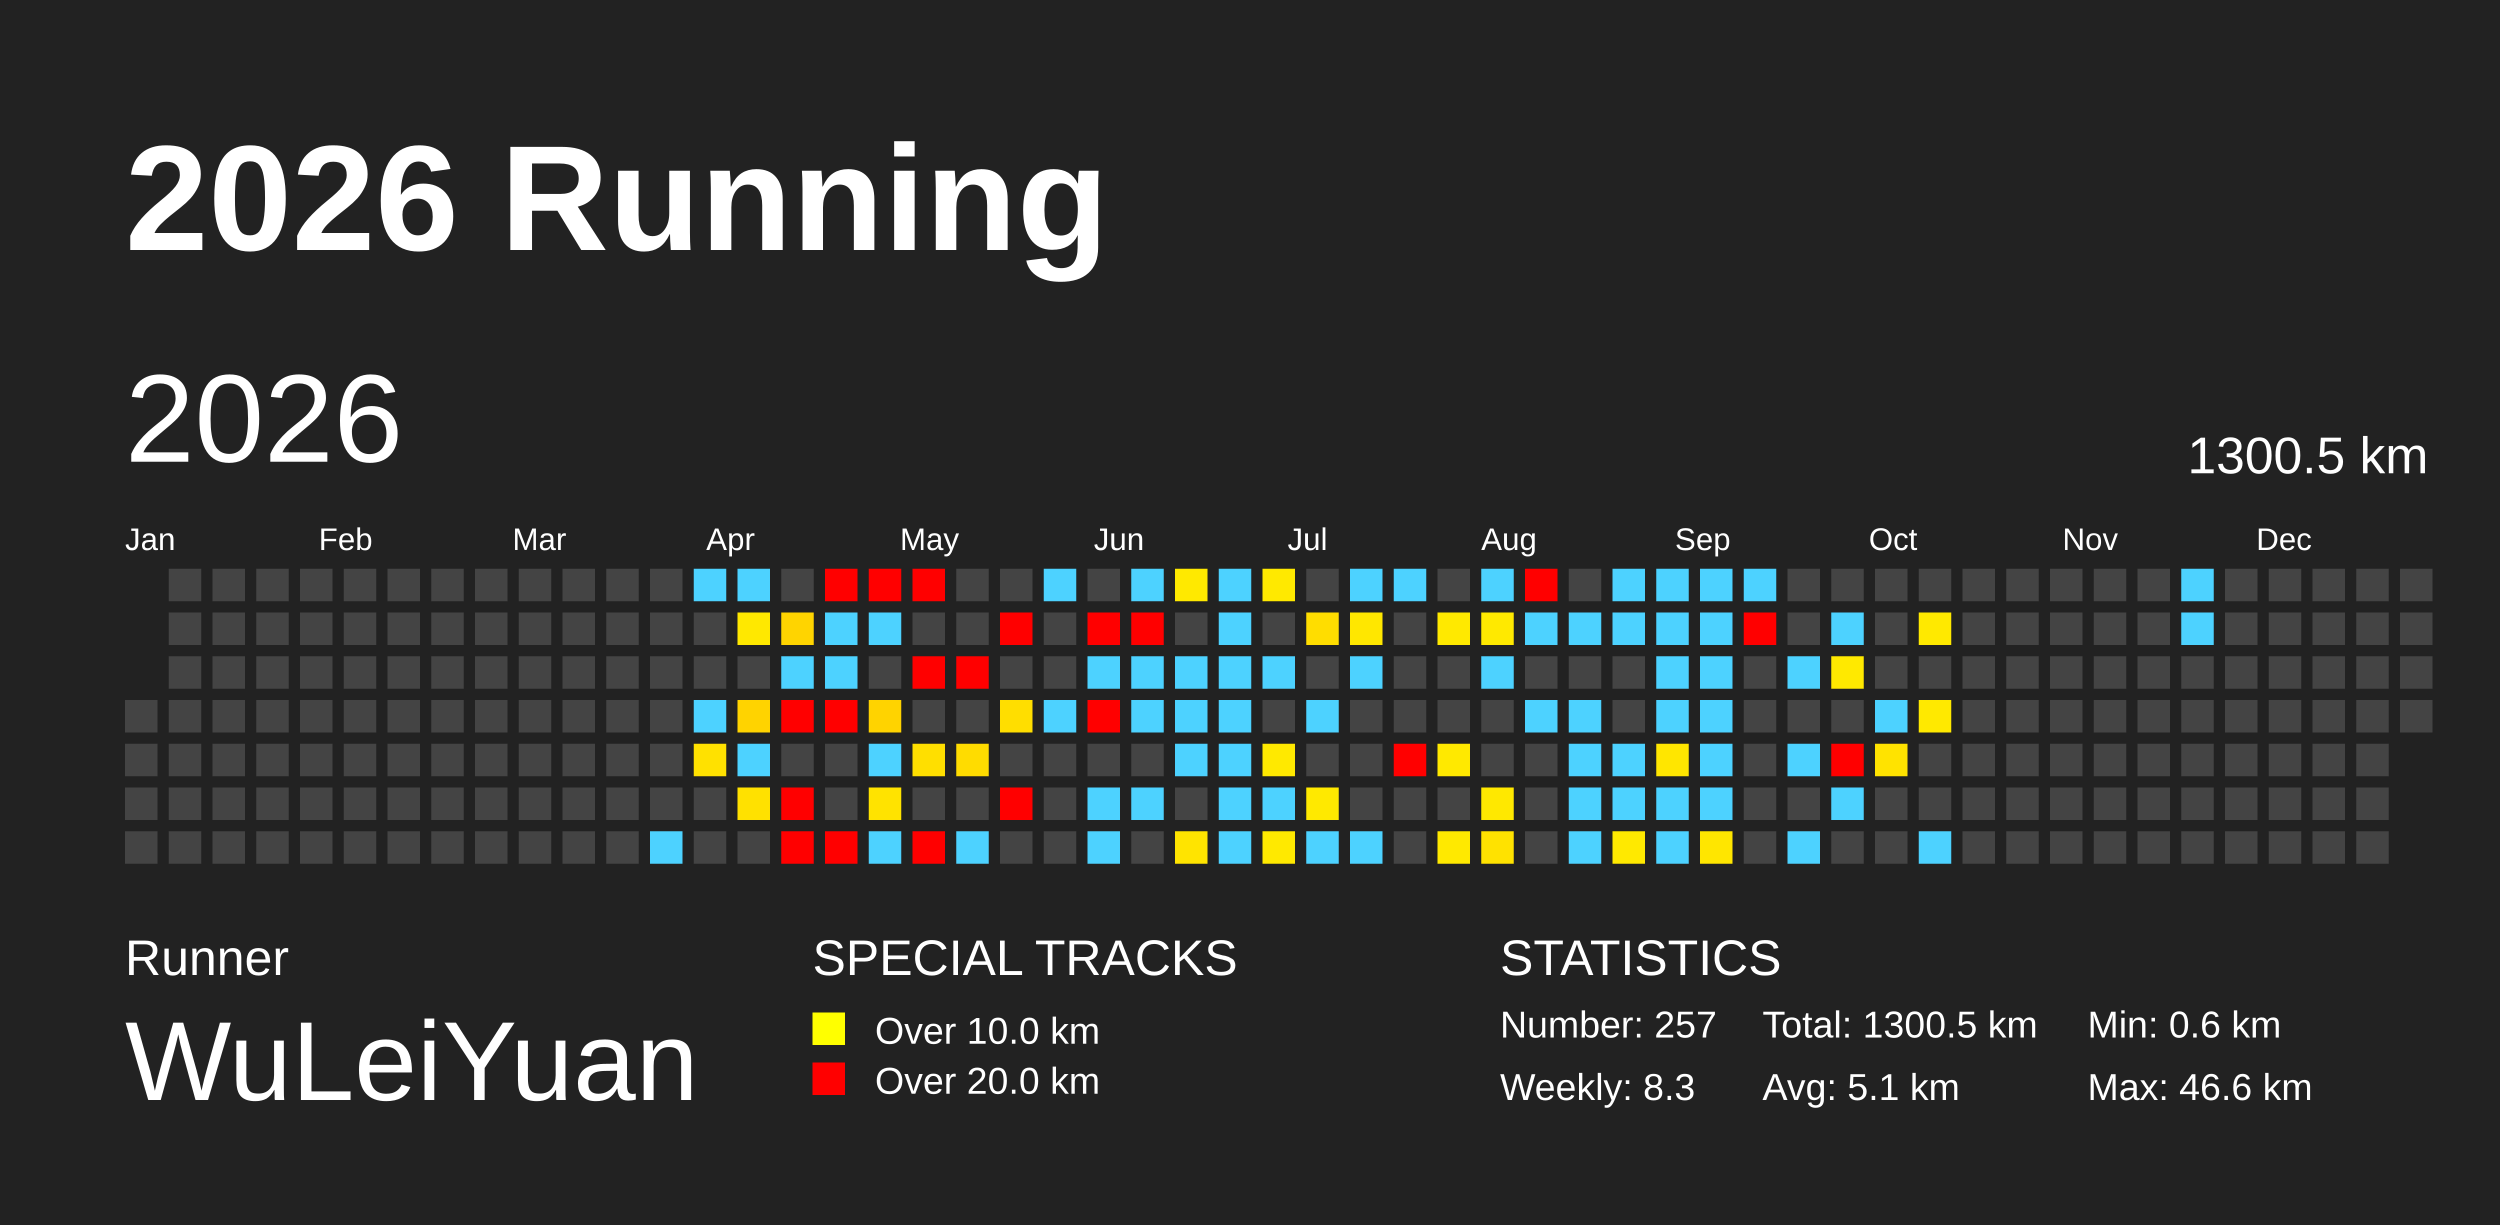
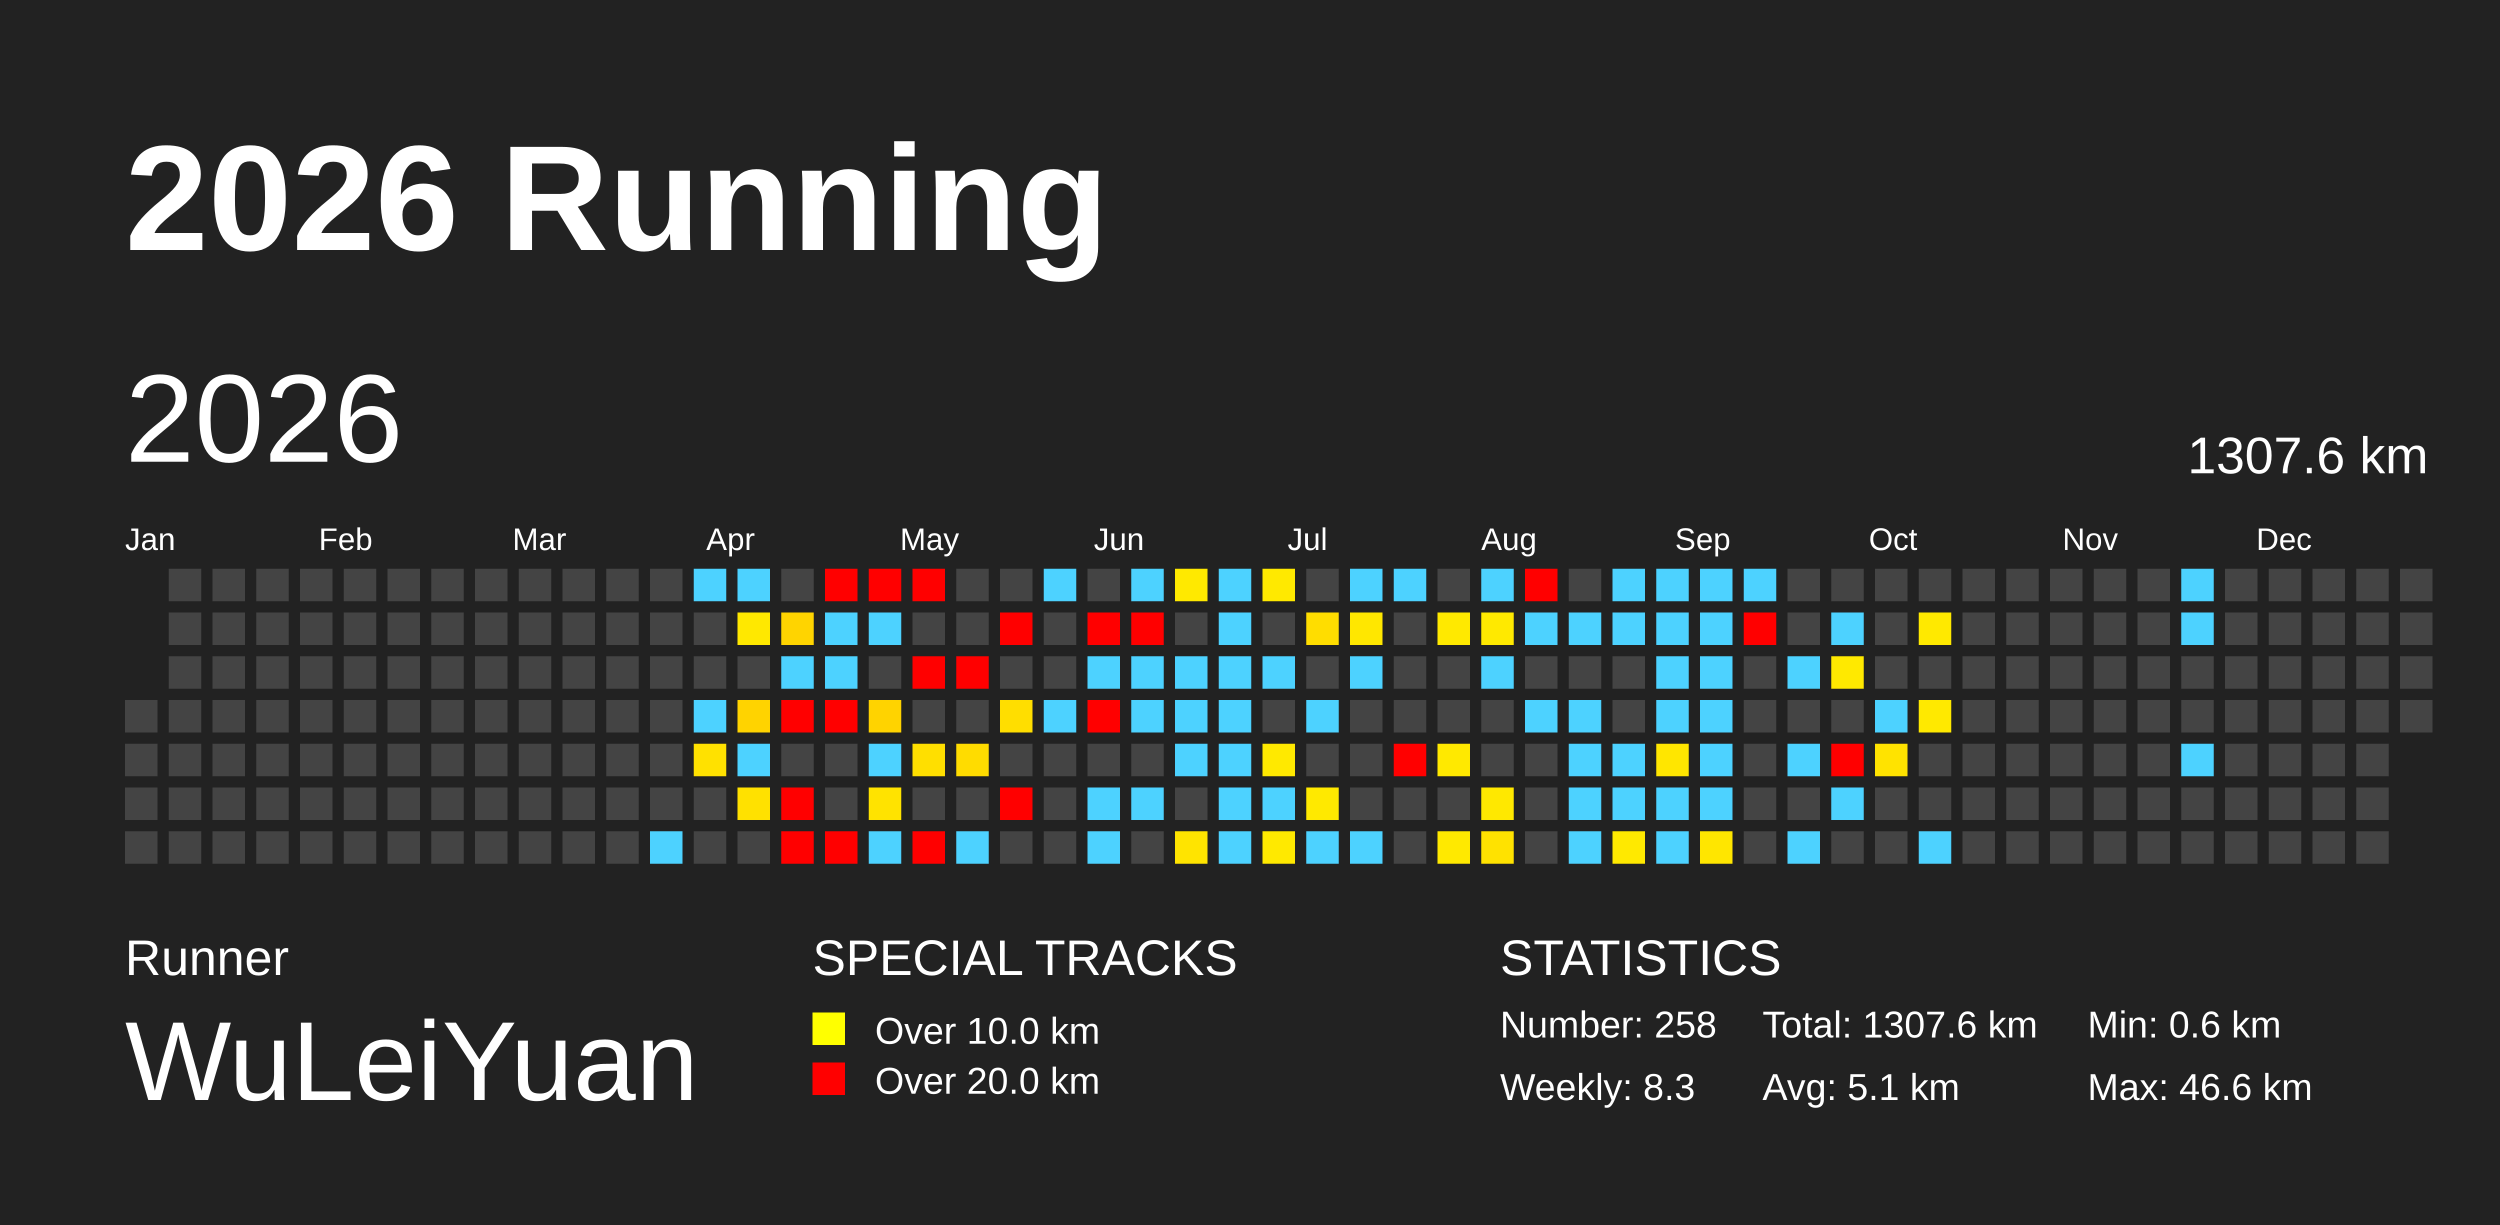
<svg xmlns="http://www.w3.org/2000/svg" baseProfile="full" height="98mm" version="1.1" viewBox="0,0,200,98" width="200mm">
  <defs />
  <rect fill="#222222" height="98" width="200" x="0" y="0" />
  <text fill="#FFFFFF" style="font-size:12px; font-family:Arial; font-weight:bold;" x="10" y="20">2026 Running</text>
  <text fill="#FFFFFF" style="font-size:4px; font-family:Arial" x="10" y="78">Runner</text>
  <text fill="#FFFFFF" style="font-size:9px; font-family:Arial" x="10" y="88">WuLeiYuan</text>
  <text fill="#FFFFFF" style="font-size:4px; font-family:Arial" x="65" y="78">SPECIAL TRACKS</text>
  <rect fill="yellow" height="2.6" width="2.6" x="65" y="81" />
  <text fill="#FFFFFF" style="font-size:3px; font-family:Arial" x="70" y="83.5">Over 10.0 km</text>
  <rect fill="red" height="2.6" width="2.6" x="65" y="85" />
  <text fill="#FFFFFF" style="font-size:3px; font-family:Arial" x="70" y="87.5">Over 20.0 km</text>
  <text fill="#FFFFFF" style="font-size:4px; font-family:Arial" x="120" y="78">STATISTICS</text>
-   <text fill="#FFFFFF" style="font-size:3px; font-family:Arial" x="120" y="83">Number: 257</text>
+   <text fill="#FFFFFF" style="font-size:3px; font-family:Arial" x="120" y="83">Number: 258</text>
  <text fill="#FFFFFF" style="font-size:3px; font-family:Arial" x="120" y="88">Weekly: 8.3</text>
-   <text fill="#FFFFFF" style="font-size:3px; font-family:Arial" x="141" y="83">Total: 1300.5 km</text>
+   <text fill="#FFFFFF" style="font-size:3px; font-family:Arial" x="141" y="83">Total: 1307.6 km</text>
  <text fill="#FFFFFF" style="font-size:3px; font-family:Arial" x="141" y="88">Avg: 5.1 km</text>
  <text fill="#FFFFFF" style="font-size:3px; font-family:Arial" x="167" y="83">Min: 0.6 km</text>
  <text fill="#FFFFFF" style="font-size:3px; font-family:Arial" x="167" y="88">Max: 46.6 km</text>
  <text dominant-baseline="hanging" fill="#FFFFFF" style="font-size:10.0px; font-family:Arial;" x="10" y="30">2026</text>
-   <text dominant-baseline="hanging" fill="#FFFFFF" style="font-size:4.125px; font-family:Arial;" x="175" y="35">1300.5 km</text>
+   <text dominant-baseline="hanging" fill="#FFFFFF" style="font-size:4.125px; font-family:Arial;" x="175" y="35">1307.6 km</text>
  <text fill="#FFFFFF" style="font-size:2.5px; font-family:Arial" x="10.0" y="44">Jan</text>
  <text fill="#FFFFFF" style="font-size:2.5px; font-family:Arial" x="25.5" y="44">Feb</text>
  <text fill="#FFFFFF" style="font-size:2.5px; font-family:Arial" x="41.0" y="44">Mar</text>
  <text fill="#FFFFFF" style="font-size:2.5px; font-family:Arial" x="56.5" y="44">Apr</text>
  <text fill="#FFFFFF" style="font-size:2.5px; font-family:Arial" x="72.0" y="44">May</text>
  <text fill="#FFFFFF" style="font-size:2.5px; font-family:Arial" x="87.5" y="44">Jun</text>
  <text fill="#FFFFFF" style="font-size:2.5px; font-family:Arial" x="103.0" y="44">Jul</text>
  <text fill="#FFFFFF" style="font-size:2.5px; font-family:Arial" x="118.5" y="44">Aug</text>
  <text fill="#FFFFFF" style="font-size:2.5px; font-family:Arial" x="134.0" y="44">Sep</text>
  <text fill="#FFFFFF" style="font-size:2.5px; font-family:Arial" x="149.5" y="44">Oct</text>
  <text fill="#FFFFFF" style="font-size:2.5px; font-family:Arial" x="165.0" y="44">Nov</text>
  <text fill="#FFFFFF" style="font-size:2.5px; font-family:Arial" x="180.5" y="44">Dec</text>
  <rect fill="#444444" height="2.6" width="2.6" x="10.0" y="56.0" />
  <rect fill="#444444" height="2.6" width="2.6" x="10.0" y="59.5" />
  <rect fill="#444444" height="2.6" width="2.6" x="10.0" y="63.0" />
  <rect fill="#444444" height="2.6" width="2.6" x="10.0" y="66.5" />
  <rect fill="#444444" height="2.6" width="2.6" x="13.5" y="45.5" />
  <rect fill="#444444" height="2.6" width="2.6" x="13.5" y="49.0" />
  <rect fill="#444444" height="2.6" width="2.6" x="13.5" y="52.5" />
  <rect fill="#444444" height="2.6" width="2.6" x="13.5" y="56.0" />
  <rect fill="#444444" height="2.6" width="2.6" x="13.5" y="59.5" />
  <rect fill="#444444" height="2.6" width="2.6" x="13.5" y="63.0" />
  <rect fill="#444444" height="2.6" width="2.6" x="13.5" y="66.5" />
  <rect fill="#444444" height="2.6" width="2.6" x="17.0" y="45.5" />
  <rect fill="#444444" height="2.6" width="2.6" x="17.0" y="49.0" />
  <rect fill="#444444" height="2.6" width="2.6" x="17.0" y="52.5" />
  <rect fill="#444444" height="2.6" width="2.6" x="17.0" y="56.0" />
  <rect fill="#444444" height="2.6" width="2.6" x="17.0" y="59.5" />
  <rect fill="#444444" height="2.6" width="2.6" x="17.0" y="63.0" />
  <rect fill="#444444" height="2.6" width="2.6" x="17.0" y="66.5" />
  <rect fill="#444444" height="2.6" width="2.6" x="20.5" y="45.5" />
  <rect fill="#444444" height="2.6" width="2.6" x="20.5" y="49.0" />
  <rect fill="#444444" height="2.6" width="2.6" x="20.5" y="52.5" />
  <rect fill="#444444" height="2.6" width="2.6" x="20.5" y="56.0" />
  <rect fill="#444444" height="2.6" width="2.6" x="20.5" y="59.5" />
  <rect fill="#444444" height="2.6" width="2.6" x="20.5" y="63.0" />
  <rect fill="#444444" height="2.6" width="2.6" x="20.5" y="66.5" />
  <rect fill="#444444" height="2.6" width="2.6" x="24.0" y="45.5" />
  <rect fill="#444444" height="2.6" width="2.6" x="24.0" y="49.0" />
  <rect fill="#444444" height="2.6" width="2.6" x="24.0" y="52.5" />
  <rect fill="#444444" height="2.6" width="2.6" x="24.0" y="56.0" />
  <rect fill="#444444" height="2.6" width="2.6" x="24.0" y="59.5" />
  <rect fill="#444444" height="2.6" width="2.6" x="24.0" y="63.0" />
  <rect fill="#444444" height="2.6" width="2.6" x="24.0" y="66.5" />
  <rect fill="#444444" height="2.6" width="2.6" x="27.5" y="45.5" />
  <rect fill="#444444" height="2.6" width="2.6" x="27.5" y="49.0" />
  <rect fill="#444444" height="2.6" width="2.6" x="27.5" y="52.5" />
  <rect fill="#444444" height="2.6" width="2.6" x="27.5" y="56.0" />
  <rect fill="#444444" height="2.6" width="2.6" x="27.5" y="59.5" />
  <rect fill="#444444" height="2.6" width="2.6" x="27.5" y="63.0" />
  <rect fill="#444444" height="2.6" width="2.6" x="27.5" y="66.5" />
  <rect fill="#444444" height="2.6" width="2.6" x="31.0" y="45.5" />
  <rect fill="#444444" height="2.6" width="2.6" x="31.0" y="49.0" />
  <rect fill="#444444" height="2.6" width="2.6" x="31.0" y="52.5" />
  <rect fill="#444444" height="2.6" width="2.6" x="31.0" y="56.0" />
  <rect fill="#444444" height="2.6" width="2.6" x="31.0" y="59.5" />
  <rect fill="#444444" height="2.6" width="2.6" x="31.0" y="63.0" />
  <rect fill="#444444" height="2.6" width="2.6" x="31.0" y="66.5" />
  <rect fill="#444444" height="2.6" width="2.6" x="34.5" y="45.5" />
  <rect fill="#444444" height="2.6" width="2.6" x="34.5" y="49.0" />
  <rect fill="#444444" height="2.6" width="2.6" x="34.5" y="52.5" />
  <rect fill="#444444" height="2.6" width="2.6" x="34.5" y="56.0" />
  <rect fill="#444444" height="2.6" width="2.6" x="34.5" y="59.5" />
  <rect fill="#444444" height="2.6" width="2.6" x="34.5" y="63.0" />
  <rect fill="#444444" height="2.6" width="2.6" x="34.5" y="66.5" />
  <rect fill="#444444" height="2.6" width="2.6" x="38.0" y="45.5" />
  <rect fill="#444444" height="2.6" width="2.6" x="38.0" y="49.0" />
  <rect fill="#444444" height="2.6" width="2.6" x="38.0" y="52.5" />
  <rect fill="#444444" height="2.6" width="2.6" x="38.0" y="56.0" />
  <rect fill="#444444" height="2.6" width="2.6" x="38.0" y="59.5" />
  <rect fill="#444444" height="2.6" width="2.6" x="38.0" y="63.0" />
  <rect fill="#444444" height="2.6" width="2.6" x="38.0" y="66.5" />
  <rect fill="#444444" height="2.6" width="2.6" x="41.5" y="45.5" />
  <rect fill="#444444" height="2.6" width="2.6" x="41.5" y="49.0" />
  <rect fill="#444444" height="2.6" width="2.6" x="41.5" y="52.5" />
  <rect fill="#444444" height="2.6" width="2.6" x="41.5" y="56.0" />
  <rect fill="#444444" height="2.6" width="2.6" x="41.5" y="59.5" />
  <rect fill="#444444" height="2.6" width="2.6" x="41.5" y="63.0" />
  <rect fill="#444444" height="2.6" width="2.6" x="41.5" y="66.5" />
  <rect fill="#444444" height="2.6" width="2.6" x="45.0" y="45.5" />
  <rect fill="#444444" height="2.6" width="2.6" x="45.0" y="49.0" />
  <rect fill="#444444" height="2.6" width="2.6" x="45.0" y="52.5" />
  <rect fill="#444444" height="2.6" width="2.6" x="45.0" y="56.0" />
  <rect fill="#444444" height="2.6" width="2.6" x="45.0" y="59.5" />
  <rect fill="#444444" height="2.6" width="2.6" x="45.0" y="63.0" />
  <rect fill="#444444" height="2.6" width="2.6" x="45.0" y="66.5" />
  <rect fill="#444444" height="2.6" width="2.6" x="48.5" y="45.5" />
  <rect fill="#444444" height="2.6" width="2.6" x="48.5" y="49.0" />
  <rect fill="#444444" height="2.6" width="2.6" x="48.5" y="52.5" />
  <rect fill="#444444" height="2.6" width="2.6" x="48.5" y="56.0" />
  <rect fill="#444444" height="2.6" width="2.6" x="48.5" y="59.5" />
  <rect fill="#444444" height="2.6" width="2.6" x="48.5" y="63.0" />
  <rect fill="#444444" height="2.6" width="2.6" x="48.5" y="66.5" />
  <rect fill="#444444" height="2.6" width="2.6" x="52.0" y="45.5" />
  <rect fill="#444444" height="2.6" width="2.6" x="52.0" y="49.0" />
  <rect fill="#444444" height="2.6" width="2.6" x="52.0" y="52.5" />
  <rect fill="#444444" height="2.6" width="2.6" x="52.0" y="56.0" />
  <rect fill="#444444" height="2.6" width="2.6" x="52.0" y="59.5" />
  <rect fill="#444444" height="2.6" width="2.6" x="52.0" y="63.0" />
  <rect fill="#4dd2ff" height="2.6" width="2.6" x="52.0" y="66.5" />
  <rect fill="#4dd2ff" height="2.6" width="2.6" x="55.5" y="45.5" />
  <rect fill="#444444" height="2.6" width="2.6" x="55.5" y="49.0" />
  <rect fill="#444444" height="2.6" width="2.6" x="55.5" y="52.5" />
  <rect fill="#4dd2ff" height="2.6" width="2.6" x="55.5" y="56.0" />
  <rect fill="#ffe100" height="2.6" width="2.6" x="55.5" y="59.5" />
  <rect fill="#444444" height="2.6" width="2.6" x="55.5" y="63.0" />
  <rect fill="#444444" height="2.6" width="2.6" x="55.5" y="66.5" />
  <rect fill="#4dd2ff" height="2.6" width="2.6" x="59.0" y="45.5" />
  <rect fill="#ffe800" height="2.6" width="2.6" x="59.0" y="49.0" />
  <rect fill="#444444" height="2.6" width="2.6" x="59.0" y="52.5" />
  <rect fill="#ffd300" height="2.6" width="2.6" x="59.0" y="56.0" />
  <rect fill="#4dd2ff" height="2.6" width="2.6" x="59.0" y="59.5" />
  <rect fill="#ffe100" height="2.6" width="2.6" x="59.0" y="63.0" />
  <rect fill="#444444" height="2.6" width="2.6" x="59.0" y="66.5" />
  <rect fill="#444444" height="2.6" width="2.6" x="62.5" y="45.5" />
  <rect fill="#ffd400" height="2.6" width="2.6" x="62.5" y="49.0" />
  <rect fill="#4dd2ff" height="2.6" width="2.6" x="62.5" y="52.5" />
  <rect fill="red" height="2.6" width="2.6" x="62.5" y="56.0" />
  <rect fill="#444444" height="2.6" width="2.6" x="62.5" y="59.5" />
  <rect fill="red" height="2.6" width="2.6" x="62.5" y="63.0" />
  <rect fill="red" height="2.6" width="2.6" x="62.5" y="66.5" />
  <rect fill="red" height="2.6" width="2.6" x="66.0" y="45.5" />
  <rect fill="#4dd2ff" height="2.6" width="2.6" x="66.0" y="49.0" />
  <rect fill="#4dd2ff" height="2.6" width="2.6" x="66.0" y="52.5" />
  <rect fill="red" height="2.6" width="2.6" x="66.0" y="56.0" />
  <rect fill="#444444" height="2.6" width="2.6" x="66.0" y="59.5" />
  <rect fill="#444444" height="2.6" width="2.6" x="66.0" y="63.0" />
  <rect fill="red" height="2.6" width="2.6" x="66.0" y="66.5" />
  <rect fill="red" height="2.6" width="2.6" x="69.5" y="45.5" />
  <rect fill="#4dd2ff" height="2.6" width="2.6" x="69.5" y="49.0" />
  <rect fill="#444444" height="2.6" width="2.6" x="69.5" y="52.5" />
  <rect fill="#ffd300" height="2.6" width="2.6" x="69.5" y="56.0" />
  <rect fill="#4dd2ff" height="2.6" width="2.6" x="69.5" y="59.5" />
  <rect fill="#ffe300" height="2.6" width="2.6" x="69.5" y="63.0" />
  <rect fill="#4dd2ff" height="2.6" width="2.6" x="69.5" y="66.5" />
  <rect fill="red" height="2.6" width="2.6" x="73.0" y="45.5" />
  <rect fill="#444444" height="2.6" width="2.6" x="73.0" y="49.0" />
  <rect fill="red" height="2.6" width="2.6" x="73.0" y="52.5" />
  <rect fill="#444444" height="2.6" width="2.6" x="73.0" y="56.0" />
  <rect fill="#ffdf00" height="2.6" width="2.6" x="73.0" y="59.5" />
  <rect fill="#444444" height="2.6" width="2.6" x="73.0" y="63.0" />
  <rect fill="red" height="2.6" width="2.6" x="73.0" y="66.5" />
  <rect fill="#444444" height="2.6" width="2.6" x="76.5" y="45.5" />
  <rect fill="#444444" height="2.6" width="2.6" x="76.5" y="49.0" />
  <rect fill="red" height="2.6" width="2.6" x="76.5" y="52.5" />
  <rect fill="#444444" height="2.6" width="2.6" x="76.5" y="56.0" />
  <rect fill="#ffdc00" height="2.6" width="2.6" x="76.5" y="59.5" />
  <rect fill="#444444" height="2.6" width="2.6" x="76.5" y="63.0" />
  <rect fill="#4dd2ff" height="2.6" width="2.6" x="76.5" y="66.5" />
  <rect fill="#444444" height="2.6" width="2.6" x="80.0" y="45.5" />
  <rect fill="red" height="2.6" width="2.6" x="80.0" y="49.0" />
  <rect fill="#444444" height="2.6" width="2.6" x="80.0" y="52.5" />
  <rect fill="#ffde00" height="2.6" width="2.6" x="80.0" y="56.0" />
  <rect fill="#444444" height="2.6" width="2.6" x="80.0" y="59.5" />
  <rect fill="red" height="2.6" width="2.6" x="80.0" y="63.0" />
  <rect fill="#444444" height="2.6" width="2.6" x="80.0" y="66.5" />
  <rect fill="#4dd2ff" height="2.6" width="2.6" x="83.5" y="45.5" />
  <rect fill="#444444" height="2.6" width="2.6" x="83.5" y="49.0" />
  <rect fill="#444444" height="2.6" width="2.6" x="83.5" y="52.5" />
  <rect fill="#4dd2ff" height="2.6" width="2.6" x="83.5" y="56.0" />
  <rect fill="#444444" height="2.6" width="2.6" x="83.5" y="59.5" />
  <rect fill="#444444" height="2.6" width="2.6" x="83.5" y="63.0" />
  <rect fill="#444444" height="2.6" width="2.6" x="83.5" y="66.5" />
  <rect fill="#444444" height="2.6" width="2.6" x="87.0" y="45.5" />
  <rect fill="red" height="2.6" width="2.6" x="87.0" y="49.0" />
  <rect fill="#4dd2ff" height="2.6" width="2.6" x="87.0" y="52.5" />
  <rect fill="red" height="2.6" width="2.6" x="87.0" y="56.0" />
  <rect fill="#444444" height="2.6" width="2.6" x="87.0" y="59.5" />
  <rect fill="#4dd2ff" height="2.6" width="2.6" x="87.0" y="63.0" />
  <rect fill="#4dd2ff" height="2.6" width="2.6" x="87.0" y="66.5" />
  <rect fill="#4dd2ff" height="2.6" width="2.6" x="90.5" y="45.5" />
  <rect fill="red" height="2.6" width="2.6" x="90.5" y="49.0" />
  <rect fill="#4dd2ff" height="2.6" width="2.6" x="90.5" y="52.5" />
  <rect fill="#4dd2ff" height="2.6" width="2.6" x="90.5" y="56.0" />
  <rect fill="#444444" height="2.6" width="2.6" x="90.5" y="59.5" />
  <rect fill="#4dd2ff" height="2.6" width="2.6" x="90.5" y="63.0" />
  <rect fill="#444444" height="2.6" width="2.6" x="90.5" y="66.5" />
  <rect fill="#ffe900" height="2.6" width="2.6" x="94.0" y="45.5" />
  <rect fill="#444444" height="2.6" width="2.6" x="94.0" y="49.0" />
  <rect fill="#4dd2ff" height="2.6" width="2.6" x="94.0" y="52.5" />
  <rect fill="#4dd2ff" height="2.6" width="2.6" x="94.0" y="56.0" />
  <rect fill="#4dd2ff" height="2.6" width="2.6" x="94.0" y="59.5" />
  <rect fill="#444444" height="2.6" width="2.6" x="94.0" y="63.0" />
  <rect fill="#ffe400" height="2.6" width="2.6" x="94.0" y="66.5" />
  <rect fill="#4dd2ff" height="2.6" width="2.6" x="97.5" y="45.5" />
  <rect fill="#4dd2ff" height="2.6" width="2.6" x="97.5" y="49.0" />
  <rect fill="#4dd2ff" height="2.6" width="2.6" x="97.5" y="52.5" />
  <rect fill="#4dd2ff" height="2.6" width="2.6" x="97.5" y="56.0" />
  <rect fill="#4dd2ff" height="2.6" width="2.6" x="97.5" y="59.5" />
  <rect fill="#4dd2ff" height="2.6" width="2.6" x="97.5" y="63.0" />
  <rect fill="#4dd2ff" height="2.6" width="2.6" x="97.5" y="66.5" />
  <rect fill="#ffe900" height="2.6" width="2.6" x="101.0" y="45.5" />
  <rect fill="#444444" height="2.6" width="2.6" x="101.0" y="49.0" />
  <rect fill="#4dd2ff" height="2.6" width="2.6" x="101.0" y="52.5" />
  <rect fill="#444444" height="2.6" width="2.6" x="101.0" y="56.0" />
  <rect fill="#ffe900" height="2.6" width="2.6" x="101.0" y="59.5" />
  <rect fill="#4dd2ff" height="2.6" width="2.6" x="101.0" y="63.0" />
  <rect fill="#ffe900" height="2.6" width="2.6" x="101.0" y="66.5" />
  <rect fill="#444444" height="2.6" width="2.6" x="104.5" y="45.5" />
  <rect fill="#ffdd00" height="2.6" width="2.6" x="104.5" y="49.0" />
  <rect fill="#444444" height="2.6" width="2.6" x="104.5" y="52.5" />
  <rect fill="#4dd2ff" height="2.6" width="2.6" x="104.5" y="56.0" />
  <rect fill="#444444" height="2.6" width="2.6" x="104.5" y="59.5" />
  <rect fill="#ffe900" height="2.6" width="2.6" x="104.5" y="63.0" />
  <rect fill="#4dd2ff" height="2.6" width="2.6" x="104.5" y="66.5" />
  <rect fill="#4dd2ff" height="2.6" width="2.6" x="108.0" y="45.5" />
  <rect fill="#ffe700" height="2.6" width="2.6" x="108.0" y="49.0" />
  <rect fill="#4dd2ff" height="2.6" width="2.6" x="108.0" y="52.5" />
  <rect fill="#444444" height="2.6" width="2.6" x="108.0" y="56.0" />
  <rect fill="#444444" height="2.6" width="2.6" x="108.0" y="59.5" />
  <rect fill="#444444" height="2.6" width="2.6" x="108.0" y="63.0" />
  <rect fill="#4dd2ff" height="2.6" width="2.6" x="108.0" y="66.5" />
  <rect fill="#4dd2ff" height="2.6" width="2.6" x="111.5" y="45.5" />
  <rect fill="#444444" height="2.6" width="2.6" x="111.5" y="49.0" />
  <rect fill="#444444" height="2.6" width="2.6" x="111.5" y="52.5" />
  <rect fill="#444444" height="2.6" width="2.6" x="111.5" y="56.0" />
  <rect fill="red" height="2.6" width="2.6" x="111.5" y="59.5" />
  <rect fill="#444444" height="2.6" width="2.6" x="111.5" y="63.0" />
  <rect fill="#444444" height="2.6" width="2.6" x="111.5" y="66.5" />
  <rect fill="#444444" height="2.6" width="2.6" x="115.0" y="45.5" />
  <rect fill="#ffe900" height="2.6" width="2.6" x="115.0" y="49.0" />
  <rect fill="#444444" height="2.6" width="2.6" x="115.0" y="52.5" />
  <rect fill="#444444" height="2.6" width="2.6" x="115.0" y="56.0" />
  <rect fill="#ffe900" height="2.6" width="2.6" x="115.0" y="59.5" />
  <rect fill="#444444" height="2.6" width="2.6" x="115.0" y="63.0" />
  <rect fill="#ffe900" height="2.6" width="2.6" x="115.0" y="66.5" />
  <rect fill="#4dd2ff" height="2.6" width="2.6" x="118.5" y="45.5" />
  <rect fill="#ffe900" height="2.6" width="2.6" x="118.5" y="49.0" />
  <rect fill="#4dd2ff" height="2.6" width="2.6" x="118.5" y="52.5" />
  <rect fill="#444444" height="2.6" width="2.6" x="118.5" y="56.0" />
  <rect fill="#444444" height="2.6" width="2.6" x="118.5" y="59.5" />
  <rect fill="#ffe800" height="2.6" width="2.6" x="118.5" y="63.0" />
  <rect fill="#ffe200" height="2.6" width="2.6" x="118.5" y="66.5" />
  <rect fill="red" height="2.6" width="2.6" x="122.0" y="45.5" />
  <rect fill="#4dd2ff" height="2.6" width="2.6" x="122.0" y="49.0" />
  <rect fill="#444444" height="2.6" width="2.6" x="122.0" y="52.5" />
  <rect fill="#4dd2ff" height="2.6" width="2.6" x="122.0" y="56.0" />
  <rect fill="#444444" height="2.6" width="2.6" x="122.0" y="59.5" />
  <rect fill="#444444" height="2.6" width="2.6" x="122.0" y="63.0" />
  <rect fill="#444444" height="2.6" width="2.6" x="122.0" y="66.5" />
  <rect fill="#444444" height="2.6" width="2.6" x="125.5" y="45.5" />
  <rect fill="#4dd2ff" height="2.6" width="2.6" x="125.5" y="49.0" />
  <rect fill="#444444" height="2.6" width="2.6" x="125.5" y="52.5" />
  <rect fill="#4dd2ff" height="2.6" width="2.6" x="125.5" y="56.0" />
  <rect fill="#4dd2ff" height="2.6" width="2.6" x="125.5" y="59.5" />
  <rect fill="#4dd2ff" height="2.6" width="2.6" x="125.5" y="63.0" />
  <rect fill="#4dd2ff" height="2.6" width="2.6" x="125.5" y="66.5" />
  <rect fill="#4dd2ff" height="2.6" width="2.6" x="129.0" y="45.5" />
  <rect fill="#4dd2ff" height="2.6" width="2.6" x="129.0" y="49.0" />
  <rect fill="#444444" height="2.6" width="2.6" x="129.0" y="52.5" />
  <rect fill="#444444" height="2.6" width="2.6" x="129.0" y="56.0" />
  <rect fill="#4dd2ff" height="2.6" width="2.6" x="129.0" y="59.5" />
  <rect fill="#4dd2ff" height="2.6" width="2.6" x="129.0" y="63.0" />
  <rect fill="#ffe900" height="2.6" width="2.6" x="129.0" y="66.5" />
  <rect fill="#4dd2ff" height="2.6" width="2.6" x="132.5" y="45.5" />
  <rect fill="#4dd2ff" height="2.6" width="2.6" x="132.5" y="49.0" />
  <rect fill="#4dd2ff" height="2.6" width="2.6" x="132.5" y="52.5" />
  <rect fill="#4dd2ff" height="2.6" width="2.6" x="132.5" y="56.0" />
  <rect fill="#ffe600" height="2.6" width="2.6" x="132.5" y="59.5" />
  <rect fill="#4dd2ff" height="2.6" width="2.6" x="132.5" y="63.0" />
  <rect fill="#4dd2ff" height="2.6" width="2.6" x="132.5" y="66.5" />
  <rect fill="#4dd2ff" height="2.6" width="2.6" x="136.0" y="45.5" />
  <rect fill="#4dd2ff" height="2.6" width="2.6" x="136.0" y="49.0" />
  <rect fill="#4dd2ff" height="2.6" width="2.6" x="136.0" y="52.5" />
  <rect fill="#4dd2ff" height="2.6" width="2.6" x="136.0" y="56.0" />
  <rect fill="#4dd2ff" height="2.6" width="2.6" x="136.0" y="59.5" />
  <rect fill="#4dd2ff" height="2.6" width="2.6" x="136.0" y="63.0" />
  <rect fill="#ffe600" height="2.6" width="2.6" x="136.0" y="66.5" />
  <rect fill="#4dd2ff" height="2.6" width="2.6" x="139.5" y="45.5" />
  <rect fill="red" height="2.6" width="2.6" x="139.5" y="49.0" />
  <rect fill="#444444" height="2.6" width="2.6" x="139.5" y="52.5" />
  <rect fill="#444444" height="2.6" width="2.6" x="139.5" y="56.0" />
  <rect fill="#444444" height="2.6" width="2.6" x="139.5" y="59.5" />
  <rect fill="#444444" height="2.6" width="2.6" x="139.5" y="63.0" />
  <rect fill="#444444" height="2.6" width="2.6" x="139.5" y="66.5" />
  <rect fill="#444444" height="2.6" width="2.6" x="143.0" y="45.5" />
  <rect fill="#444444" height="2.6" width="2.6" x="143.0" y="49.0" />
  <rect fill="#4dd2ff" height="2.6" width="2.6" x="143.0" y="52.5" />
  <rect fill="#444444" height="2.6" width="2.6" x="143.0" y="56.0" />
  <rect fill="#4dd2ff" height="2.6" width="2.6" x="143.0" y="59.5" />
  <rect fill="#444444" height="2.6" width="2.6" x="143.0" y="63.0" />
  <rect fill="#4dd2ff" height="2.6" width="2.6" x="143.0" y="66.5" />
  <rect fill="#444444" height="2.6" width="2.6" x="146.5" y="45.5" />
  <rect fill="#4dd2ff" height="2.6" width="2.6" x="146.5" y="49.0" />
  <rect fill="#ffe900" height="2.6" width="2.6" x="146.5" y="52.5" />
  <rect fill="#444444" height="2.6" width="2.6" x="146.5" y="56.0" />
  <rect fill="red" height="2.6" width="2.6" x="146.5" y="59.5" />
  <rect fill="#4dd2ff" height="2.6" width="2.6" x="146.5" y="63.0" />
  <rect fill="#444444" height="2.6" width="2.6" x="146.5" y="66.5" />
  <rect fill="#444444" height="2.6" width="2.6" x="150.0" y="45.5" />
  <rect fill="#444444" height="2.6" width="2.6" x="150.0" y="49.0" />
  <rect fill="#444444" height="2.6" width="2.6" x="150.0" y="52.5" />
  <rect fill="#4dd2ff" height="2.6" width="2.6" x="150.0" y="56.0" />
  <rect fill="#ffe300" height="2.6" width="2.6" x="150.0" y="59.5" />
  <rect fill="#444444" height="2.6" width="2.6" x="150.0" y="63.0" />
  <rect fill="#444444" height="2.6" width="2.6" x="150.0" y="66.5" />
  <rect fill="#444444" height="2.6" width="2.6" x="153.5" y="45.5" />
  <rect fill="#ffe900" height="2.6" width="2.6" x="153.5" y="49.0" />
  <rect fill="#444444" height="2.6" width="2.6" x="153.5" y="52.5" />
  <rect fill="#ffe900" height="2.6" width="2.6" x="153.5" y="56.0" />
  <rect fill="#444444" height="2.6" width="2.6" x="153.5" y="59.5" />
  <rect fill="#444444" height="2.6" width="2.6" x="153.5" y="63.0" />
  <rect fill="#4dd2ff" height="2.6" width="2.6" x="153.5" y="66.5" />
  <rect fill="#444444" height="2.6" width="2.6" x="157.0" y="45.5" />
  <rect fill="#444444" height="2.6" width="2.6" x="157.0" y="49.0" />
  <rect fill="#444444" height="2.6" width="2.6" x="157.0" y="52.5" />
  <rect fill="#444444" height="2.6" width="2.6" x="157.0" y="56.0" />
  <rect fill="#444444" height="2.6" width="2.6" x="157.0" y="59.5" />
  <rect fill="#444444" height="2.6" width="2.6" x="157.0" y="63.0" />
  <rect fill="#444444" height="2.6" width="2.6" x="157.0" y="66.5" />
  <rect fill="#444444" height="2.6" width="2.6" x="160.5" y="45.5" />
  <rect fill="#444444" height="2.6" width="2.6" x="160.5" y="49.0" />
  <rect fill="#444444" height="2.6" width="2.6" x="160.5" y="52.5" />
  <rect fill="#444444" height="2.6" width="2.6" x="160.5" y="56.0" />
  <rect fill="#444444" height="2.6" width="2.6" x="160.5" y="59.5" />
  <rect fill="#444444" height="2.6" width="2.6" x="160.5" y="63.0" />
  <rect fill="#444444" height="2.6" width="2.6" x="160.5" y="66.5" />
  <rect fill="#444444" height="2.6" width="2.6" x="164.0" y="45.5" />
  <rect fill="#444444" height="2.6" width="2.6" x="164.0" y="49.0" />
  <rect fill="#444444" height="2.6" width="2.6" x="164.0" y="52.5" />
  <rect fill="#444444" height="2.6" width="2.6" x="164.0" y="56.0" />
  <rect fill="#444444" height="2.6" width="2.6" x="164.0" y="59.5" />
  <rect fill="#444444" height="2.6" width="2.6" x="164.0" y="63.0" />
  <rect fill="#444444" height="2.6" width="2.6" x="164.0" y="66.5" />
  <rect fill="#444444" height="2.6" width="2.6" x="167.5" y="45.5" />
  <rect fill="#444444" height="2.6" width="2.6" x="167.5" y="49.0" />
  <rect fill="#444444" height="2.6" width="2.6" x="167.5" y="52.5" />
  <rect fill="#444444" height="2.6" width="2.6" x="167.5" y="56.0" />
  <rect fill="#444444" height="2.6" width="2.6" x="167.5" y="59.5" />
  <rect fill="#444444" height="2.6" width="2.6" x="167.5" y="63.0" />
  <rect fill="#444444" height="2.6" width="2.6" x="167.5" y="66.5" />
  <rect fill="#444444" height="2.6" width="2.6" x="171.0" y="45.5" />
  <rect fill="#444444" height="2.6" width="2.6" x="171.0" y="49.0" />
  <rect fill="#444444" height="2.6" width="2.6" x="171.0" y="52.5" />
  <rect fill="#444444" height="2.6" width="2.6" x="171.0" y="56.0" />
  <rect fill="#444444" height="2.6" width="2.6" x="171.0" y="59.5" />
  <rect fill="#444444" height="2.6" width="2.6" x="171.0" y="63.0" />
  <rect fill="#444444" height="2.6" width="2.6" x="171.0" y="66.5" />
  <rect fill="#4dd2ff" height="2.6" width="2.6" x="174.5" y="45.5" />
  <rect fill="#4dd2ff" height="2.6" width="2.6" x="174.5" y="49.0" />
  <rect fill="#444444" height="2.6" width="2.6" x="174.5" y="52.5" />
  <rect fill="#444444" height="2.6" width="2.6" x="174.5" y="56.0" />
-   <rect fill="#444444" height="2.6" width="2.6" x="174.5" y="59.5" />
+   <rect fill="#4dd2ff" height="2.6" width="2.6" x="174.5" y="59.5" />
  <rect fill="#444444" height="2.6" width="2.6" x="174.5" y="63.0" />
  <rect fill="#444444" height="2.6" width="2.6" x="174.5" y="66.5" />
  <rect fill="#444444" height="2.6" width="2.6" x="178.0" y="45.5" />
  <rect fill="#444444" height="2.6" width="2.6" x="178.0" y="49.0" />
  <rect fill="#444444" height="2.6" width="2.6" x="178.0" y="52.5" />
  <rect fill="#444444" height="2.6" width="2.6" x="178.0" y="56.0" />
  <rect fill="#444444" height="2.6" width="2.6" x="178.0" y="59.5" />
  <rect fill="#444444" height="2.6" width="2.6" x="178.0" y="63.0" />
  <rect fill="#444444" height="2.6" width="2.6" x="178.0" y="66.5" />
  <rect fill="#444444" height="2.6" width="2.6" x="181.5" y="45.5" />
  <rect fill="#444444" height="2.6" width="2.6" x="181.5" y="49.0" />
  <rect fill="#444444" height="2.6" width="2.6" x="181.5" y="52.5" />
  <rect fill="#444444" height="2.6" width="2.6" x="181.5" y="56.0" />
  <rect fill="#444444" height="2.6" width="2.6" x="181.5" y="59.5" />
  <rect fill="#444444" height="2.6" width="2.6" x="181.5" y="63.0" />
  <rect fill="#444444" height="2.6" width="2.6" x="181.5" y="66.5" />
  <rect fill="#444444" height="2.6" width="2.6" x="185.0" y="45.5" />
  <rect fill="#444444" height="2.6" width="2.6" x="185.0" y="49.0" />
  <rect fill="#444444" height="2.6" width="2.6" x="185.0" y="52.5" />
  <rect fill="#444444" height="2.6" width="2.6" x="185.0" y="56.0" />
  <rect fill="#444444" height="2.6" width="2.6" x="185.0" y="59.5" />
  <rect fill="#444444" height="2.6" width="2.6" x="185.0" y="63.0" />
  <rect fill="#444444" height="2.6" width="2.6" x="185.0" y="66.5" />
  <rect fill="#444444" height="2.6" width="2.6" x="188.5" y="45.5" />
  <rect fill="#444444" height="2.6" width="2.6" x="188.5" y="49.0" />
  <rect fill="#444444" height="2.6" width="2.6" x="188.5" y="52.5" />
  <rect fill="#444444" height="2.6" width="2.6" x="188.5" y="56.0" />
  <rect fill="#444444" height="2.6" width="2.6" x="188.5" y="59.5" />
  <rect fill="#444444" height="2.6" width="2.6" x="188.5" y="63.0" />
  <rect fill="#444444" height="2.6" width="2.6" x="188.5" y="66.5" />
  <rect fill="#444444" height="2.6" width="2.6" x="192.0" y="45.5" />
  <rect fill="#444444" height="2.6" width="2.6" x="192.0" y="49.0" />
  <rect fill="#444444" height="2.6" width="2.6" x="192.0" y="52.5" />
  <rect fill="#444444" height="2.6" width="2.6" x="192.0" y="56.0" />
</svg>
